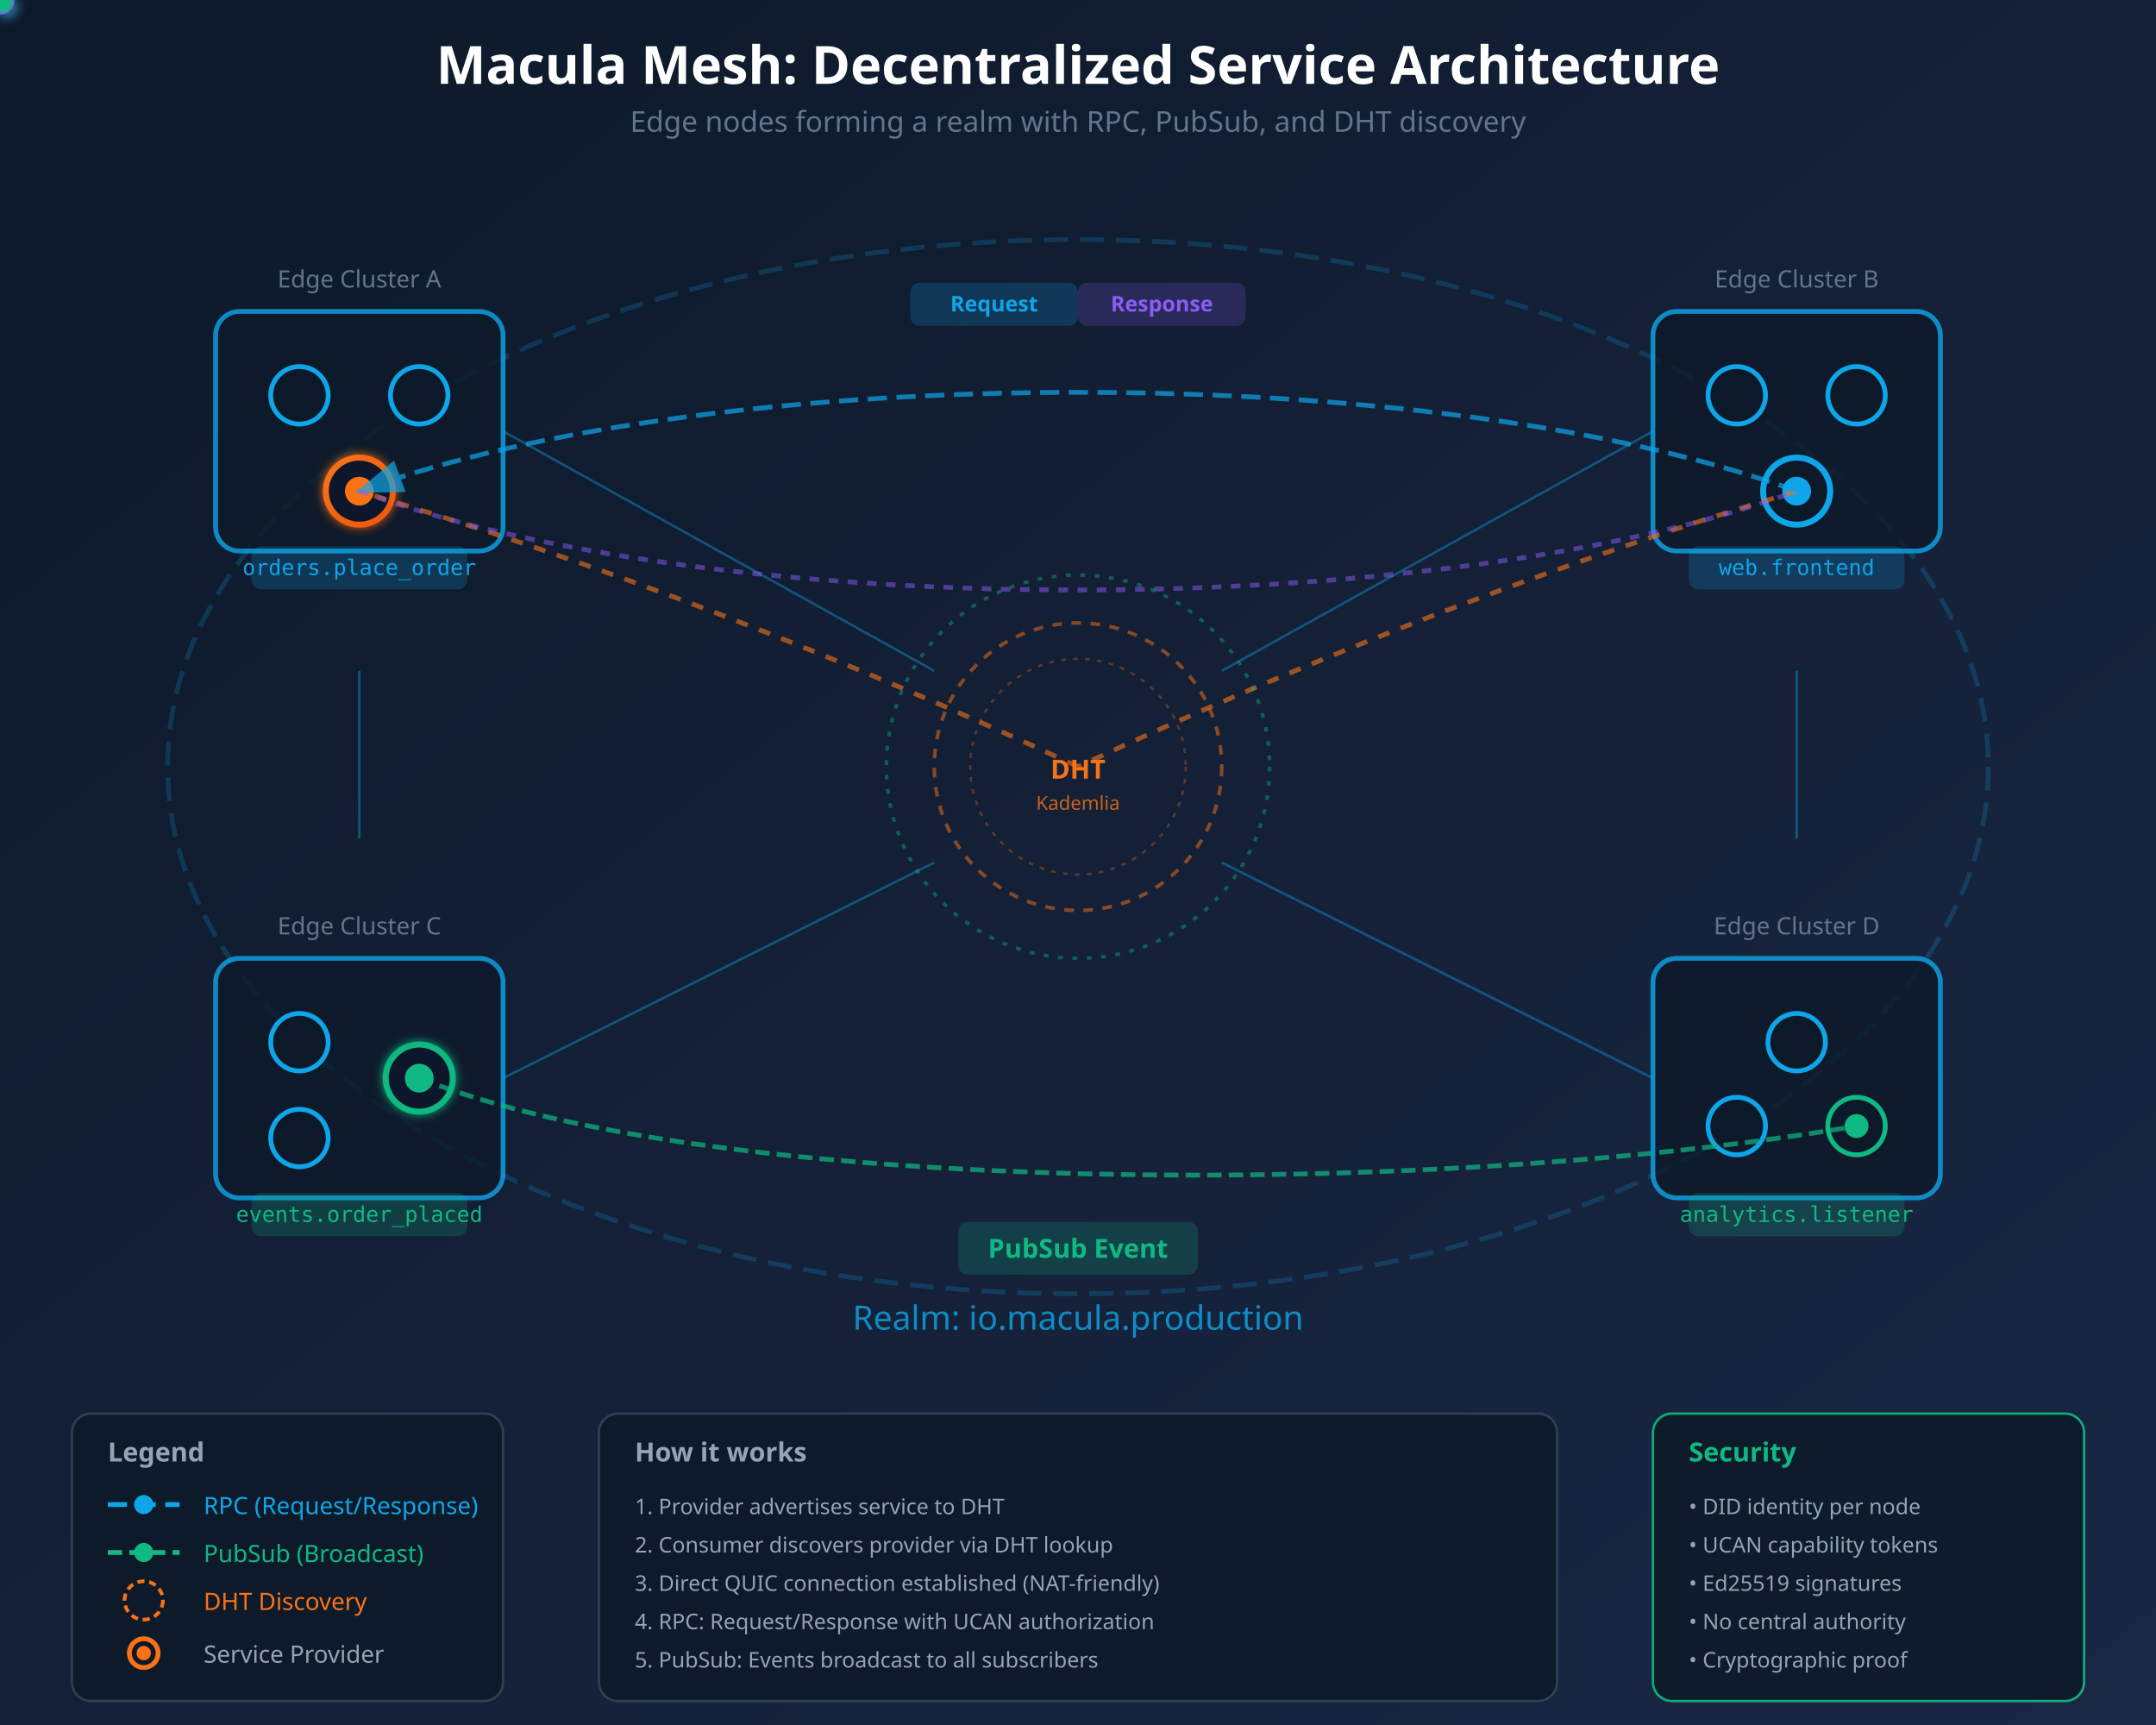
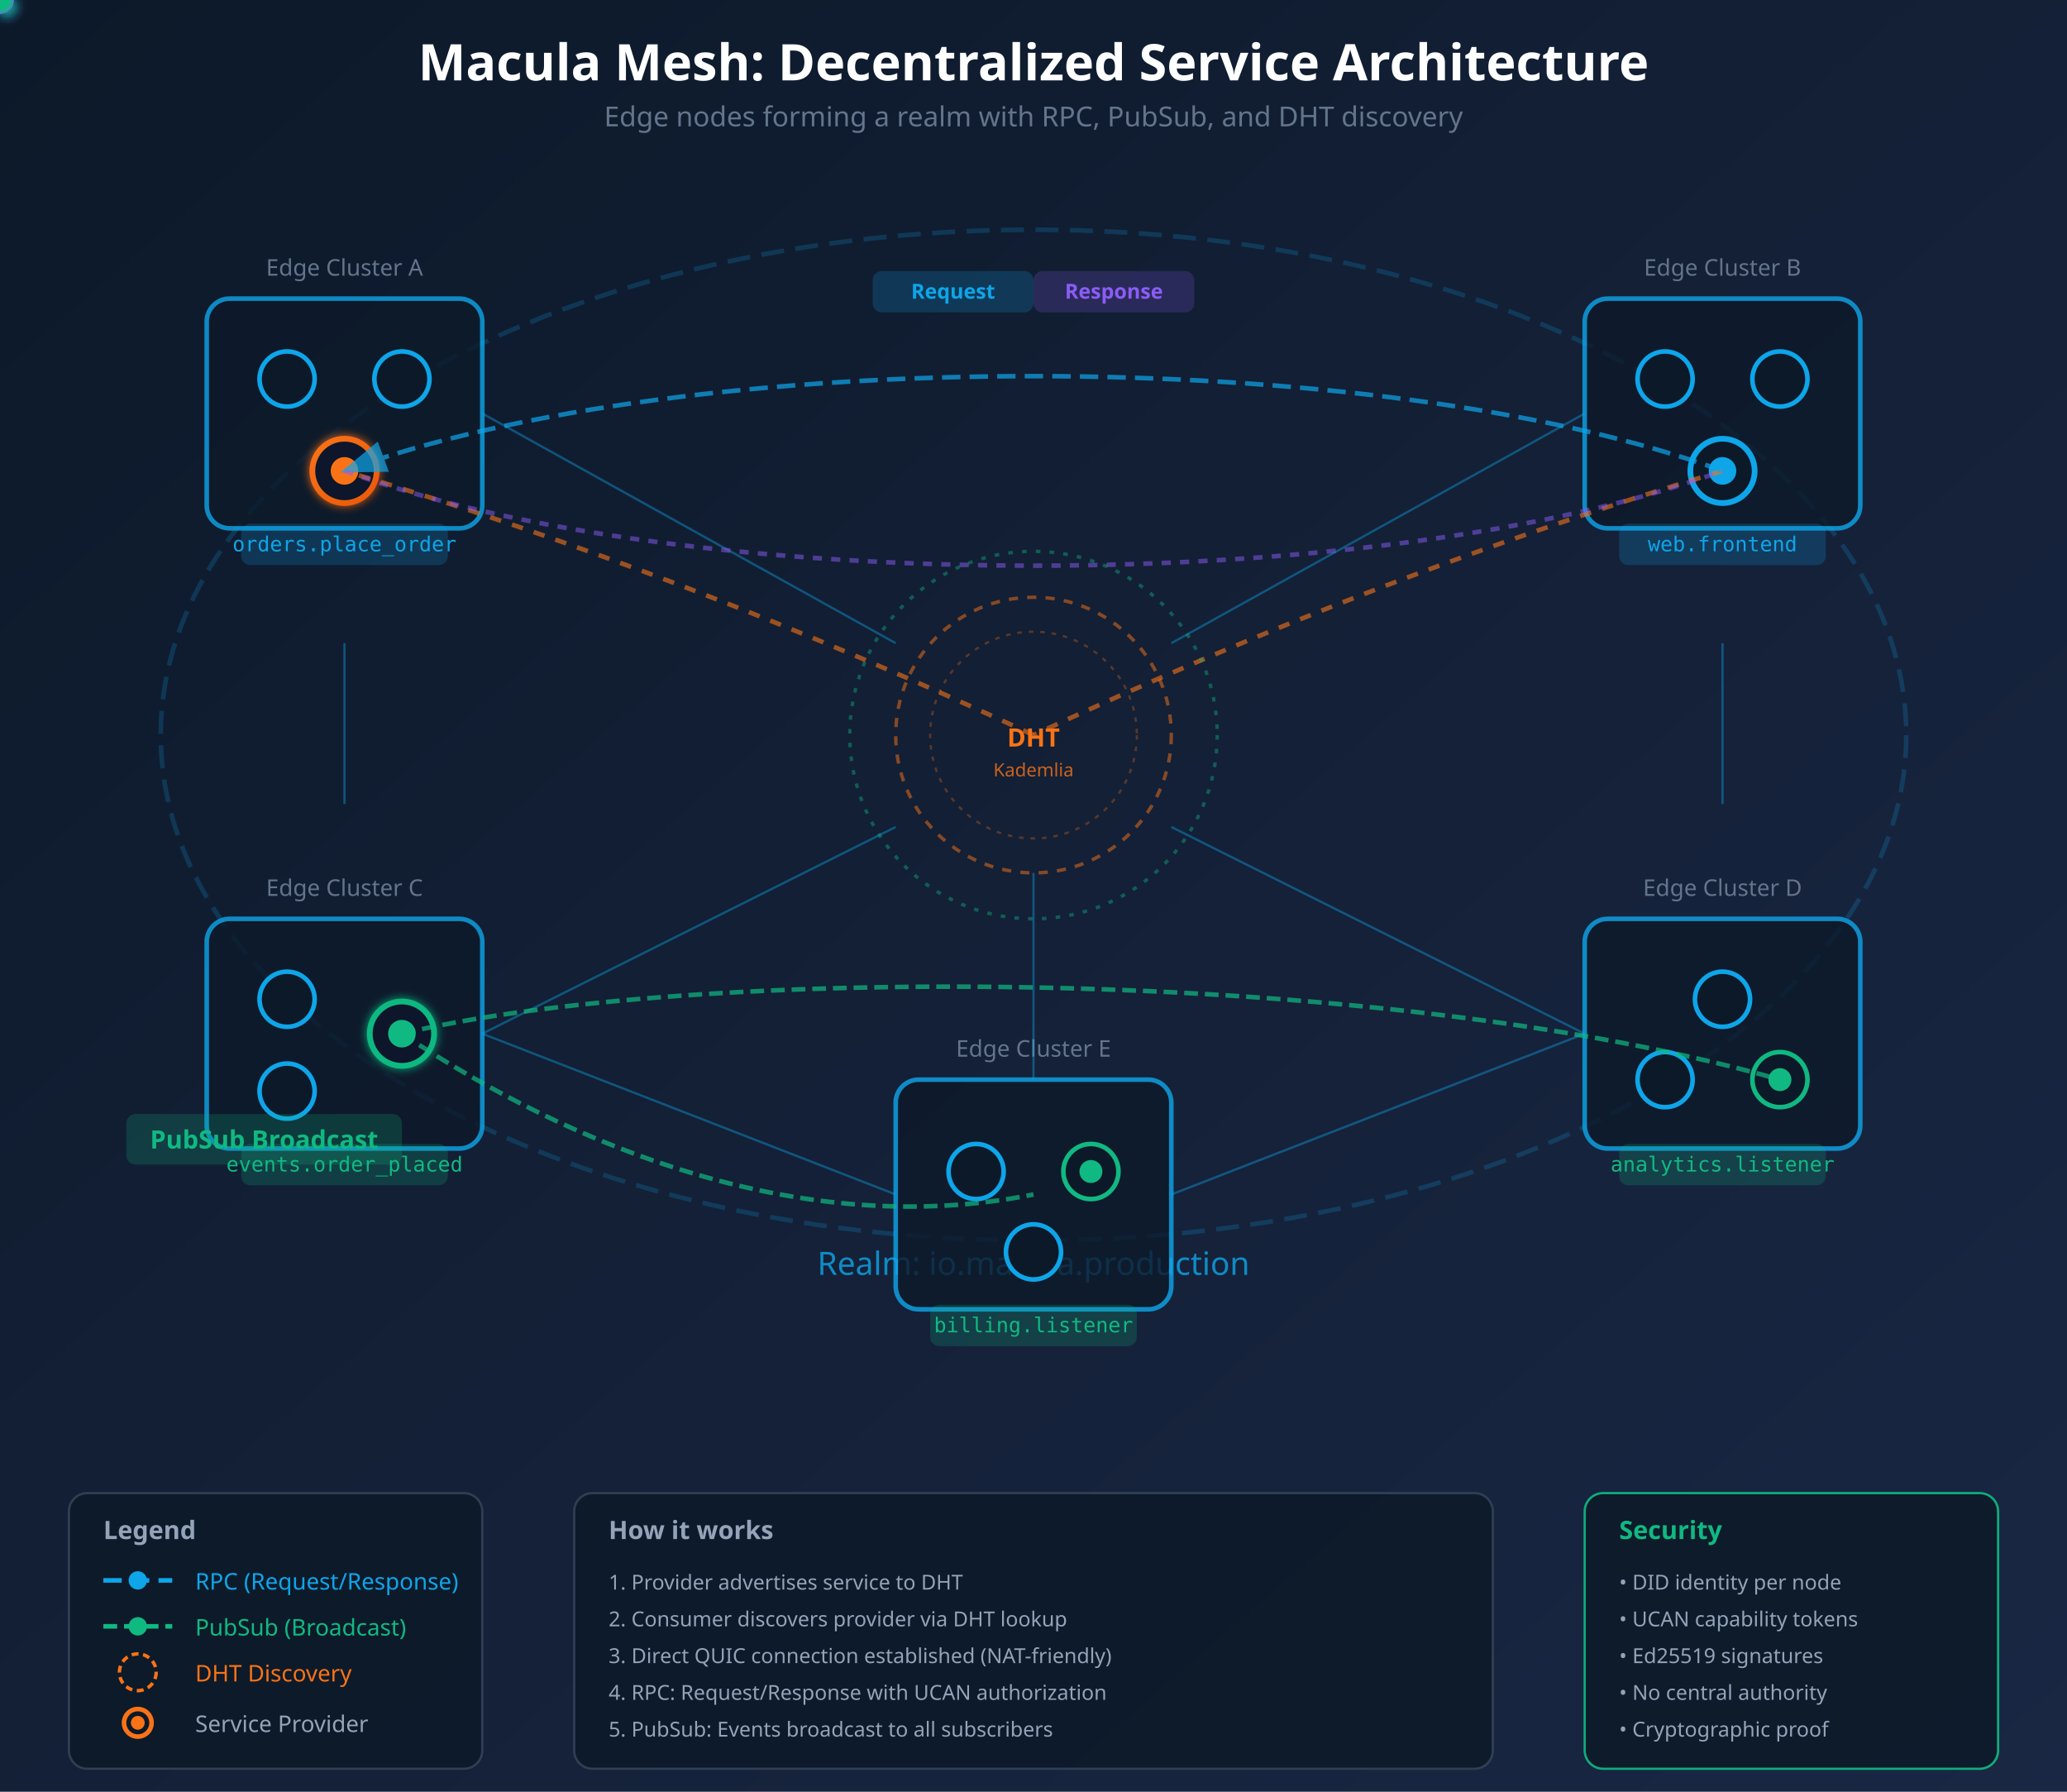
- <svg xmlns="http://www.w3.org/2000/svg" viewBox="0 0 900 720" width="900" height="720">
+ <svg xmlns="http://www.w3.org/2000/svg" viewBox="0 0 900 780" width="900" height="780">
  <defs>
    <linearGradient id="bgGrad" x1="0%" y1="0%" x2="100%" y2="100%">
      <stop offset="0%" style="stop-color:#0C1929" />
      <stop offset="100%" style="stop-color:#1a2744" />
    </linearGradient>
    <linearGradient id="nodeGrad" x1="0%" y1="0%" x2="100%" y2="100%">
      <stop offset="0%" style="stop-color:#0EA5E9" />
      <stop offset="100%" style="stop-color:#0284C7" />
    </linearGradient>
    <linearGradient id="hubGrad" x1="0%" y1="0%" x2="100%" y2="100%">
      <stop offset="0%" style="stop-color:#F97316" />
      <stop offset="100%" style="stop-color:#EA580C" />
    </linearGradient>
    <linearGradient id="securityGrad" x1="0%" y1="0%" x2="100%" y2="100%">
      <stop offset="0%" style="stop-color:#10B981" />
      <stop offset="100%" style="stop-color:#059669" />
    </linearGradient>
    <filter id="glow" x="-50%" y="-50%" width="200%" height="200%">
      <feGaussianBlur stdDeviation="3" result="coloredBlur" />
      <feMerge>
        <feMergeNode in="coloredBlur" />
        <feMergeNode in="SourceGraphic" />
      </feMerge>
    </filter>
    <filter id="softGlow" x="-50%" y="-50%" width="200%" height="200%">
      <feGaussianBlur stdDeviation="2" result="coloredBlur" />
      <feMerge>
        <feMergeNode in="coloredBlur" />
        <feMergeNode in="SourceGraphic" />
      </feMerge>
    </filter>
    <marker id="arrowBlue" markerWidth="10" markerHeight="7" refX="9" refY="3.5" orient="auto">
      <polygon points="0 0, 10 3.5, 0 7" fill="#0EA5E9" />
    </marker>
    <marker id="arrowOrange" markerWidth="10" markerHeight="7" refX="9" refY="3.5" orient="auto">
      <polygon points="0 0, 10 3.5, 0 7" fill="#F97316" />
    </marker>
    <marker id="arrowGreen" markerWidth="10" markerHeight="7" refX="9" refY="3.5" orient="auto">
      <polygon points="0 0, 10 3.5, 0 7" fill="#10B981" />
    </marker>
  </defs>
-   <rect width="900" height="720" fill="url(#bgGrad)" />
+   <rect width="900" height="780" fill="url(#bgGrad)" />
  <text x="450" y="35" text-anchor="middle" font-family="system-ui, sans-serif" font-size="22" font-weight="bold" fill="#fff">
    Macula Mesh: Decentralized Service Architecture
  </text>
  <text x="450" y="55" text-anchor="middle" font-family="system-ui, sans-serif" font-size="12" fill="#64748B">
    Edge nodes forming a realm with RPC, PubSub, and DHT discovery
  </text>
  <ellipse cx="450" cy="320" rx="380" ry="220" fill="none" stroke="#0EA5E9" stroke-width="2" opacity="0.2" stroke-dasharray="10,5">
    <animate attributeName="opacity" values="0.1;0.3;0.1" dur="4s" repeatCount="indefinite" />
  </ellipse>
  <text x="450" y="555" text-anchor="middle" font-family="system-ui, sans-serif" font-size="14" fill="#0EA5E9" opacity="0.8">
    Realm: io.macula.production
  </text>
  <g id="dht-ring" transform="translate(450, 320)">
    <circle cx="0" cy="0" r="60" fill="none" stroke="#F97316" stroke-width="1.5" stroke-dasharray="4,4" opacity="0.5">
      <animateTransform attributeName="transform" type="rotate" from="0" to="360" dur="30s" repeatCount="indefinite" />
    </circle>
    <circle cx="0" cy="0" r="45" fill="none" stroke="#F97316" stroke-width="1" stroke-dasharray="2,3" opacity="0.3">
      <animateTransform attributeName="transform" type="rotate" from="360" to="0" dur="20s" repeatCount="indefinite" />
    </circle>
    <text x="0" y="5" text-anchor="middle" font-family="system-ui, sans-serif" font-size="11" fill="#F97316" font-weight="bold">DHT</text>
    <text x="0" y="18" text-anchor="middle" font-family="system-ui, sans-serif" font-size="8" fill="#F97316" opacity="0.8">Kademlia</text>
  </g>
  <g id="cluster1" transform="translate(150, 180)">
    <rect x="-60" y="-50" width="120" height="100" rx="10" fill="#0C1929" stroke="#0EA5E9" stroke-width="2" opacity="0.8" />
    <text x="0" y="-60" text-anchor="middle" font-family="system-ui, sans-serif" font-size="10" fill="#64748B">Edge Cluster A</text>
    <circle cx="-25" cy="-15" r="12" fill="#0C1929" stroke="#0EA5E9" stroke-width="2" />
    <circle cx="25" cy="-15" r="12" fill="#0C1929" stroke="#0EA5E9" stroke-width="2" />
    <circle cx="0" cy="25" r="14" fill="#0C1929" stroke="url(#hubGrad)" stroke-width="2.5" filter="url(#softGlow)" />
    <circle cx="0" cy="25" r="6" fill="#F97316" />
    <rect x="-45" y="48" width="90" height="18" rx="4" fill="#0EA5E9" opacity="0.2" />
    <text x="0" y="60" text-anchor="middle" font-family="monospace" font-size="9" fill="#0EA5E9">
      orders.place_order
    </text>
    <circle cx="0" cy="25" r="14" fill="none" stroke="#F97316" stroke-width="1" opacity="0">
      <animate attributeName="r" values="14;35;50" dur="2s" repeatCount="indefinite" />
      <animate attributeName="opacity" values="0.8;0.3;0" dur="2s" repeatCount="indefinite" />
    </circle>
  </g>
  <g id="cluster2" transform="translate(750, 180)">
    <rect x="-60" y="-50" width="120" height="100" rx="10" fill="#0C1929" stroke="#0EA5E9" stroke-width="2" opacity="0.8" />
    <text x="0" y="-60" text-anchor="middle" font-family="system-ui, sans-serif" font-size="10" fill="#64748B">Edge Cluster B</text>
    <circle cx="-25" cy="-15" r="12" fill="#0C1929" stroke="#0EA5E9" stroke-width="2" />
    <circle cx="25" cy="-15" r="12" fill="#0C1929" stroke="#0EA5E9" stroke-width="2" />
    <circle cx="0" cy="25" r="14" fill="#0C1929" stroke="#0EA5E9" stroke-width="2.5" />
    <circle cx="0" cy="25" r="6" fill="#0EA5E9" />
    <rect x="-45" y="48" width="90" height="18" rx="4" fill="#0EA5E9" opacity="0.2" />
    <text x="0" y="60" text-anchor="middle" font-family="monospace" font-size="9" fill="#0EA5E9">
      web.frontend
    </text>
  </g>
  <g id="cluster3" transform="translate(150, 450)">
    <rect x="-60" y="-50" width="120" height="100" rx="10" fill="#0C1929" stroke="#0EA5E9" stroke-width="2" opacity="0.8" />
    <text x="0" y="-60" text-anchor="middle" font-family="system-ui, sans-serif" font-size="10" fill="#64748B">Edge Cluster C</text>
    <circle cx="-25" cy="-15" r="12" fill="#0C1929" stroke="#0EA5E9" stroke-width="2" />
    <circle cx="25" cy="0" r="14" fill="#0C1929" stroke="#10B981" stroke-width="2.5" filter="url(#softGlow)" />
    <circle cx="25" cy="0" r="6" fill="#10B981" />
    <circle cx="-25" cy="25" r="12" fill="#0C1929" stroke="#0EA5E9" stroke-width="2" />
    <rect x="-45" y="48" width="90" height="18" rx="4" fill="#10B981" opacity="0.2" />
    <text x="0" y="60" text-anchor="middle" font-family="monospace" font-size="9" fill="#10B981">
      events.order_placed
    </text>
  </g>
  <g id="cluster4" transform="translate(750, 450)">
    <rect x="-60" y="-50" width="120" height="100" rx="10" fill="#0C1929" stroke="#0EA5E9" stroke-width="2" opacity="0.8" />
    <text x="0" y="-60" text-anchor="middle" font-family="system-ui, sans-serif" font-size="10" fill="#64748B">Edge Cluster D</text>
    <circle cx="0" cy="-15" r="12" fill="#0C1929" stroke="#0EA5E9" stroke-width="2" />
    <circle cx="-25" cy="20" r="12" fill="#0C1929" stroke="#0EA5E9" stroke-width="2" />
    <circle cx="25" cy="20" r="12" fill="#0C1929" stroke="#10B981" stroke-width="2" />
    <circle cx="25" cy="20" r="5" fill="#10B981" />
    <rect x="-45" y="48" width="90" height="18" rx="4" fill="#10B981" opacity="0.2" />
    <text x="0" y="60" text-anchor="middle" font-family="monospace" font-size="9" fill="#10B981">
      analytics.listener
    </text>
  </g>
+   <g id="cluster5" transform="translate(450, 520)">
+     <rect x="-60" y="-50" width="120" height="100" rx="10" fill="#0C1929" stroke="#0EA5E9" stroke-width="2" opacity="0.8" />
+     <text x="0" y="-60" text-anchor="middle" font-family="system-ui, sans-serif" font-size="10" fill="#64748B">Edge Cluster E</text>
+     <circle cx="-25" cy="-10" r="12" fill="#0C1929" stroke="#0EA5E9" stroke-width="2" />
+     <circle cx="25" cy="-10" r="12" fill="#0C1929" stroke="#10B981" stroke-width="2" />
+     <circle cx="25" cy="-10" r="5" fill="#10B981" />
+     <circle cx="0" cy="25" r="12" fill="#0C1929" stroke="#0EA5E9" stroke-width="2" />
+     <rect x="-45" y="48" width="90" height="18" rx="4" fill="#10B981" opacity="0.2" />
+     <text x="0" y="60" text-anchor="middle" font-family="monospace" font-size="9" fill="#10B981">
+       billing.listener
+     </text>
+   </g>
  <g id="mesh-connections" stroke="#0EA5E9" stroke-width="1" fill="none" opacity="0.4">
    <line x1="210" y1="180" x2="390" y2="280" />
    <line x1="690" y1="180" x2="510" y2="280" />
    <line x1="210" y1="450" x2="390" y2="360" />
    <line x1="690" y1="450" x2="510" y2="360" />
    <line x1="150" y1="280" x2="150" y2="350" />
    <line x1="750" y1="280" x2="750" y2="350" />
+     <line x1="450" y1="380" x2="450" y2="470" />
+     <line x1="210" y1="450" x2="390" y2="520" />
+     <line x1="690" y1="450" x2="510" y2="520" />
  </g>
  <g id="rpc-flow">
    <path d="M 750 205 Q 600 250 450 320" fill="none" stroke="#F97316" stroke-width="2" stroke-dasharray="5,5" opacity="0.6" />
    <path d="M 450 320 Q 300 250 150 205" fill="none" stroke="#F97316" stroke-width="2" stroke-dasharray="5,5" opacity="0.6" />
    <path id="rpc-request-path" d="M 750 205 C 600 150 300 150 150 205" fill="none" stroke="#0EA5E9" stroke-width="2" opacity="0" />
    <path d="M 750 205 C 600 150 300 150 150 205" fill="none" stroke="#0EA5E9" stroke-width="2" stroke-dasharray="8,4" opacity="0.7" marker-end="url(#arrowBlue)" />
    <path id="rpc-response-path" d="M 150 205 C 300 260 600 260 750 205" fill="none" stroke="#8B5CF6" stroke-width="2" opacity="0" />
    <path d="M 150 205 C 300 260 600 260 750 205" fill="none" stroke="#8B5CF6" stroke-width="2" stroke-dasharray="4,4" opacity="0.5" />
    <circle r="6" fill="#0EA5E9" filter="url(#glow)">
      <animateMotion dur="2s" repeatCount="indefinite" begin="0s">
        <mpath href="#rpc-request-path" />
      </animateMotion>
      <animate attributeName="opacity" values="0;1;1;0" dur="2s" repeatCount="indefinite" begin="0s" />
    </circle>
    <circle r="6" fill="#8B5CF6" filter="url(#glow)">
      <animateMotion dur="2s" repeatCount="indefinite" begin="2.5s">
        <mpath href="#rpc-response-path" />
      </animateMotion>
      <animate attributeName="opacity" values="0;1;1;0" dur="2s" repeatCount="indefinite" begin="2.5s" />
    </circle>
    <rect x="380" y="118" width="70" height="18" rx="4" fill="#0EA5E9" opacity="0.2" />
    <text x="415" y="130" text-anchor="middle" font-family="system-ui, sans-serif" font-size="9" fill="#0EA5E9" font-weight="bold">Request</text>
    <rect x="450" y="118" width="70" height="18" rx="4" fill="#8B5CF6" opacity="0.2" />
    <text x="485" y="130" text-anchor="middle" font-family="system-ui, sans-serif" font-size="9" fill="#8B5CF6" font-weight="bold">Response</text>
  </g>
  <g id="pubsub-flow">
-     <path id="pubsub-path-1" d="M 175 450 C 300 500 600 500 775 470" fill="none" stroke="#10B981" stroke-width="2" stroke-dasharray="6,3" opacity="0.7" />
+     <path id="pubsub-path-1" d="M 175 450 C 300 420 600 420 775 470" fill="none" stroke="#10B981" stroke-width="2" stroke-dasharray="6,3" opacity="0.7" />
+     <path id="pubsub-path-2" d="M 175 450 C 250 500 350 540 450 520" fill="none" stroke="#10B981" stroke-width="2" stroke-dasharray="6,3" opacity="0.7" />
    <circle r="5" fill="#10B981" filter="url(#glow)">
      <animateMotion dur="3s" repeatCount="indefinite" begin="0.5s">
        <mpath href="#pubsub-path-1" />
      </animateMotion>
      <animate attributeName="opacity" values="0;1;1;0" dur="3s" repeatCount="indefinite" begin="0.5s" />
    </circle>
    <circle r="5" fill="#10B981" filter="url(#glow)">
-       <animateMotion dur="3s" repeatCount="indefinite" begin="1.5s">
+       <animateMotion dur="3s" repeatCount="indefinite" begin="2.5s">
        <mpath href="#pubsub-path-1" />
      </animateMotion>
-       <animate attributeName="opacity" values="0;1;1;0" dur="3s" repeatCount="indefinite" begin="1.5s" />
-     </circle>
-     <rect x="400" y="510" width="100" height="22" rx="4" fill="#10B981" opacity="0.2" />
-     <text x="450" y="525" text-anchor="middle" font-family="system-ui, sans-serif" font-size="11" fill="#10B981" font-weight="bold">PubSub Event</text>
+       <animate attributeName="opacity" values="0;1;1;0" dur="3s" repeatCount="indefinite" begin="2.5s" />
+     </circle>
+     <circle r="5" fill="#10B981" filter="url(#glow)">
+       <animateMotion dur="2s" repeatCount="indefinite" begin="0.5s">
+         <mpath href="#pubsub-path-2" />
+       </animateMotion>
+       <animate attributeName="opacity" values="0;1;1;0" dur="2s" repeatCount="indefinite" begin="0.5s" />
+     </circle>
+     <circle r="5" fill="#10B981" filter="url(#glow)">
+       <animateMotion dur="2s" repeatCount="indefinite" begin="2.5s">
+         <mpath href="#pubsub-path-2" />
+       </animateMotion>
+       <animate attributeName="opacity" values="0;1;1;0" dur="2s" repeatCount="indefinite" begin="2.5s" />
+     </circle>
+     <rect x="55" y="485" width="120" height="22" rx="4" fill="#10B981" opacity="0.2" />
+     <text x="115" y="500" text-anchor="middle" font-family="system-ui, sans-serif" font-size="11" fill="#10B981" font-weight="bold">PubSub Broadcast</text>
  </g>
  <g id="security" transform="translate(450, 320)">
    <circle cx="0" cy="0" r="80" fill="none" stroke="#10B981" stroke-width="1.5" stroke-dasharray="2,4" opacity="0.4">
      <animate attributeName="stroke-dashoffset" values="0;12" dur="2s" repeatCount="indefinite" />
    </circle>
  </g>
-   <g id="legend" transform="translate(30, 590)">
+   <g id="legend" transform="translate(30, 650)">
    <rect x="0" y="0" width="180" height="120" rx="8" fill="#0C1929" stroke="#334155" stroke-width="1" opacity="0.9" />
    <text x="15" y="20" font-family="system-ui, sans-serif" font-size="11" fill="#94A3B8" font-weight="bold">Legend</text>
    <line x1="15" y1="38" x2="45" y2="38" stroke="#0EA5E9" stroke-width="2" stroke-dasharray="8,4" />
    <circle cx="30" cy="38" r="4" fill="#0EA5E9" />
    <text x="55" y="42" font-family="system-ui, sans-serif" font-size="10" fill="#0EA5E9">RPC (Request/Response)</text>
    <line x1="15" y1="58" x2="45" y2="58" stroke="#10B981" stroke-width="2" stroke-dasharray="6,3" />
    <circle cx="30" cy="58" r="4" fill="#10B981" />
    <text x="55" y="62" font-family="system-ui, sans-serif" font-size="10" fill="#10B981">PubSub (Broadcast)</text>
    <circle cx="30" cy="78" r="8" fill="none" stroke="#F97316" stroke-width="1.5" stroke-dasharray="3,2" />
    <text x="55" y="82" font-family="system-ui, sans-serif" font-size="10" fill="#F97316">DHT Discovery</text>
    <circle cx="30" cy="100" r="6" fill="#0C1929" stroke="#F97316" stroke-width="2" />
    <circle cx="30" cy="100" r="3" fill="#F97316" />
    <text x="55" y="104" font-family="system-ui, sans-serif" font-size="10" fill="#94A3B8">Service Provider</text>
  </g>
-   <g id="security-info" transform="translate(690, 590)">
+   <g id="security-info" transform="translate(690, 650)">
    <rect x="0" y="0" width="180" height="120" rx="8" fill="#0C1929" stroke="#10B981" stroke-width="1" opacity="0.9" />
    <text x="15" y="20" font-family="system-ui, sans-serif" font-size="11" fill="#10B981" font-weight="bold">Security</text>
    <text x="15" y="42" font-family="system-ui, sans-serif" font-size="9" fill="#94A3B8">• DID identity per node</text>
    <text x="15" y="58" font-family="system-ui, sans-serif" font-size="9" fill="#94A3B8">• UCAN capability tokens</text>
    <text x="15" y="74" font-family="system-ui, sans-serif" font-size="9" fill="#94A3B8">• Ed25519 signatures</text>
    <text x="15" y="90" font-family="system-ui, sans-serif" font-size="9" fill="#94A3B8">• No central authority</text>
    <text x="15" y="106" font-family="system-ui, sans-serif" font-size="9" fill="#94A3B8">• Cryptographic proof</text>
  </g>
-   <g id="flow-desc" transform="translate(250, 590)">
+   <g id="flow-desc" transform="translate(250, 650)">
    <rect x="0" y="0" width="400" height="120" rx="8" fill="#0C1929" stroke="#334155" stroke-width="1" opacity="0.9" />
    <text x="15" y="20" font-family="system-ui, sans-serif" font-size="11" fill="#94A3B8" font-weight="bold">How it works</text>
    <text x="15" y="42" font-family="system-ui, sans-serif" font-size="9" fill="#94A3B8">1. Provider advertises service to DHT</text>
    <text x="15" y="58" font-family="system-ui, sans-serif" font-size="9" fill="#94A3B8">2. Consumer discovers provider via DHT lookup</text>
    <text x="15" y="74" font-family="system-ui, sans-serif" font-size="9" fill="#94A3B8">3. Direct QUIC connection established (NAT-friendly)</text>
    <text x="15" y="90" font-family="system-ui, sans-serif" font-size="9" fill="#94A3B8">4. RPC: Request/Response with UCAN authorization</text>
    <text x="15" y="106" font-family="system-ui, sans-serif" font-size="9" fill="#94A3B8">5. PubSub: Events broadcast to all subscribers</text>
  </g>
</svg>
